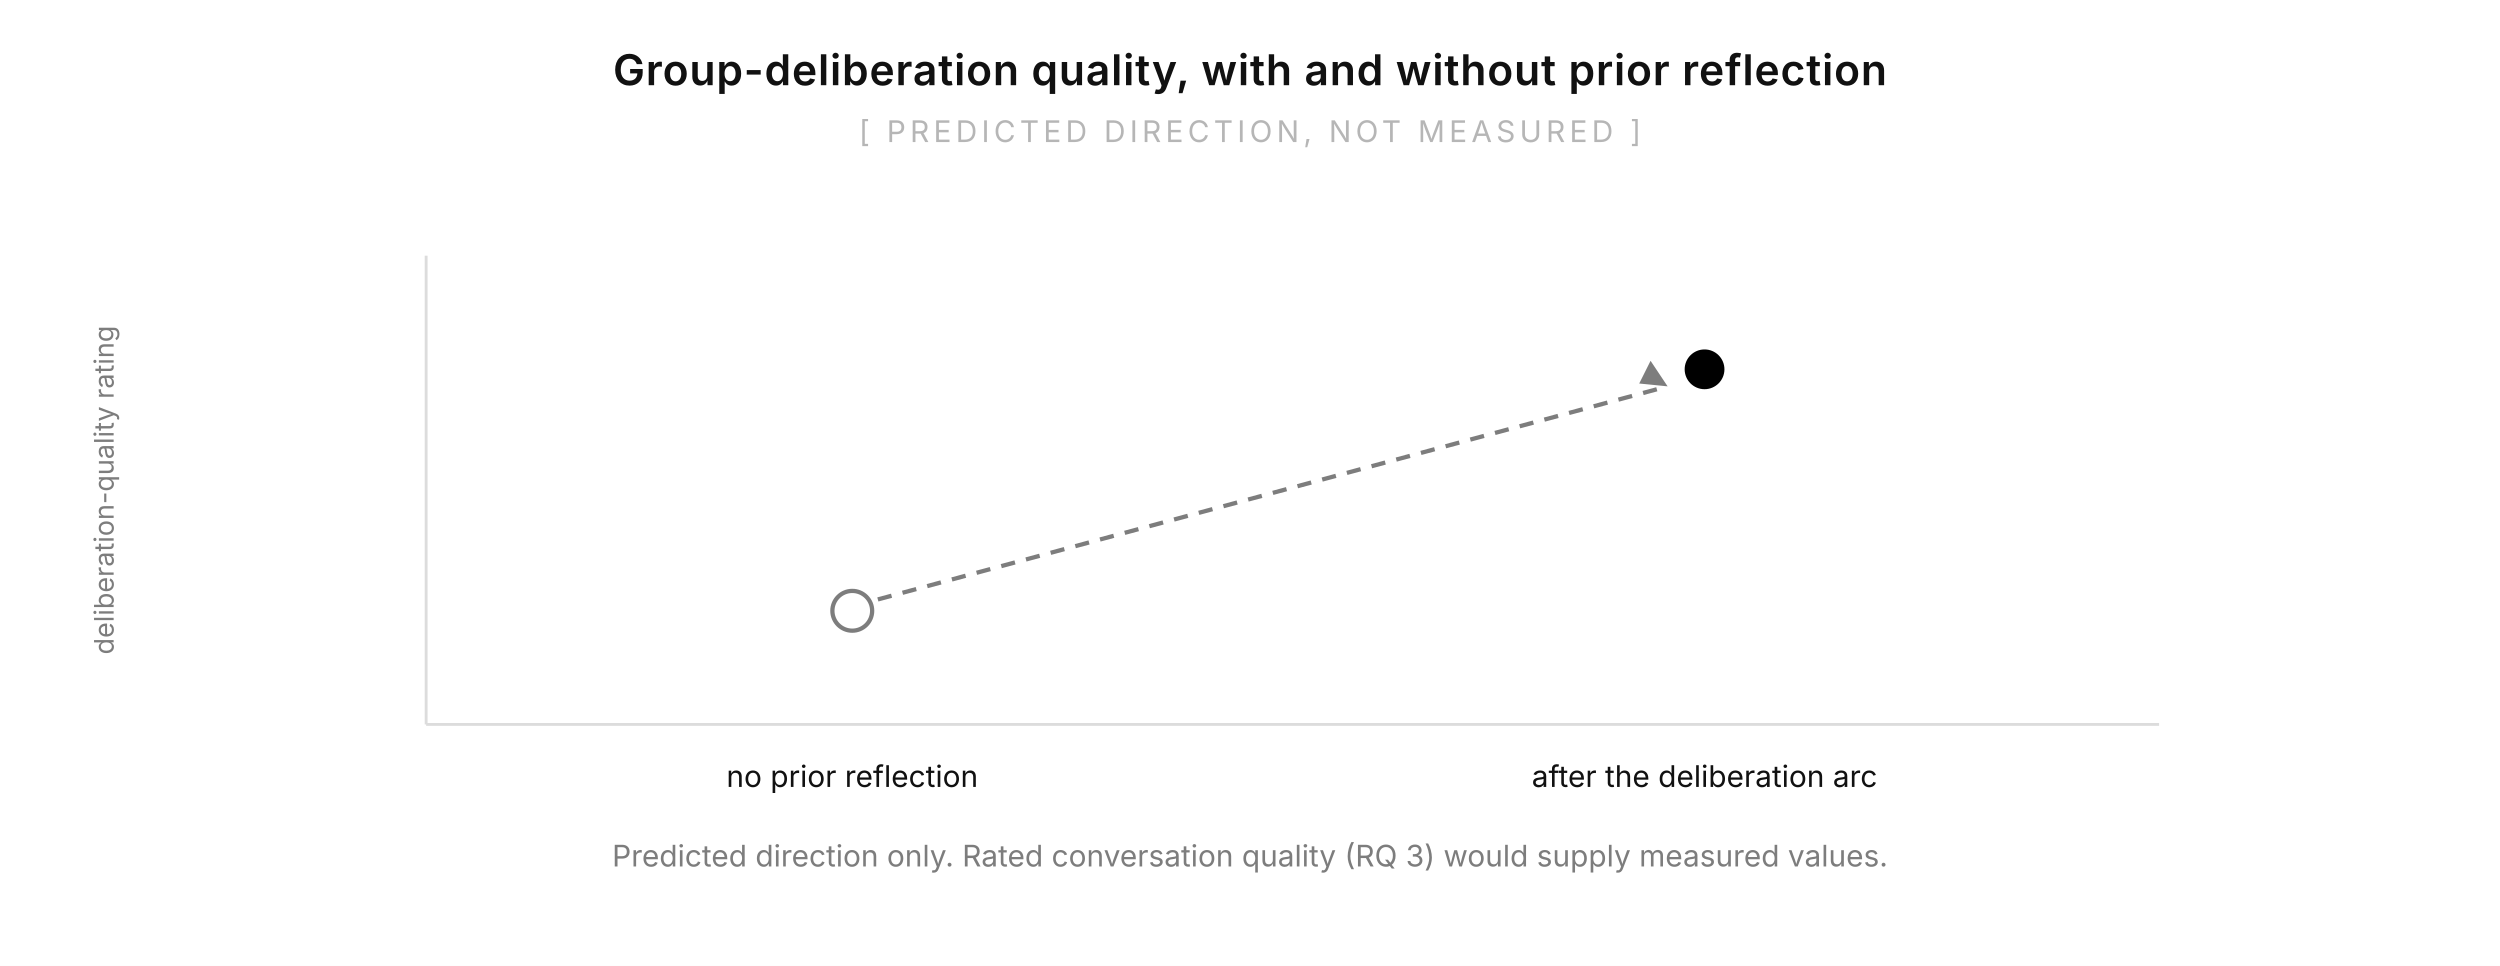
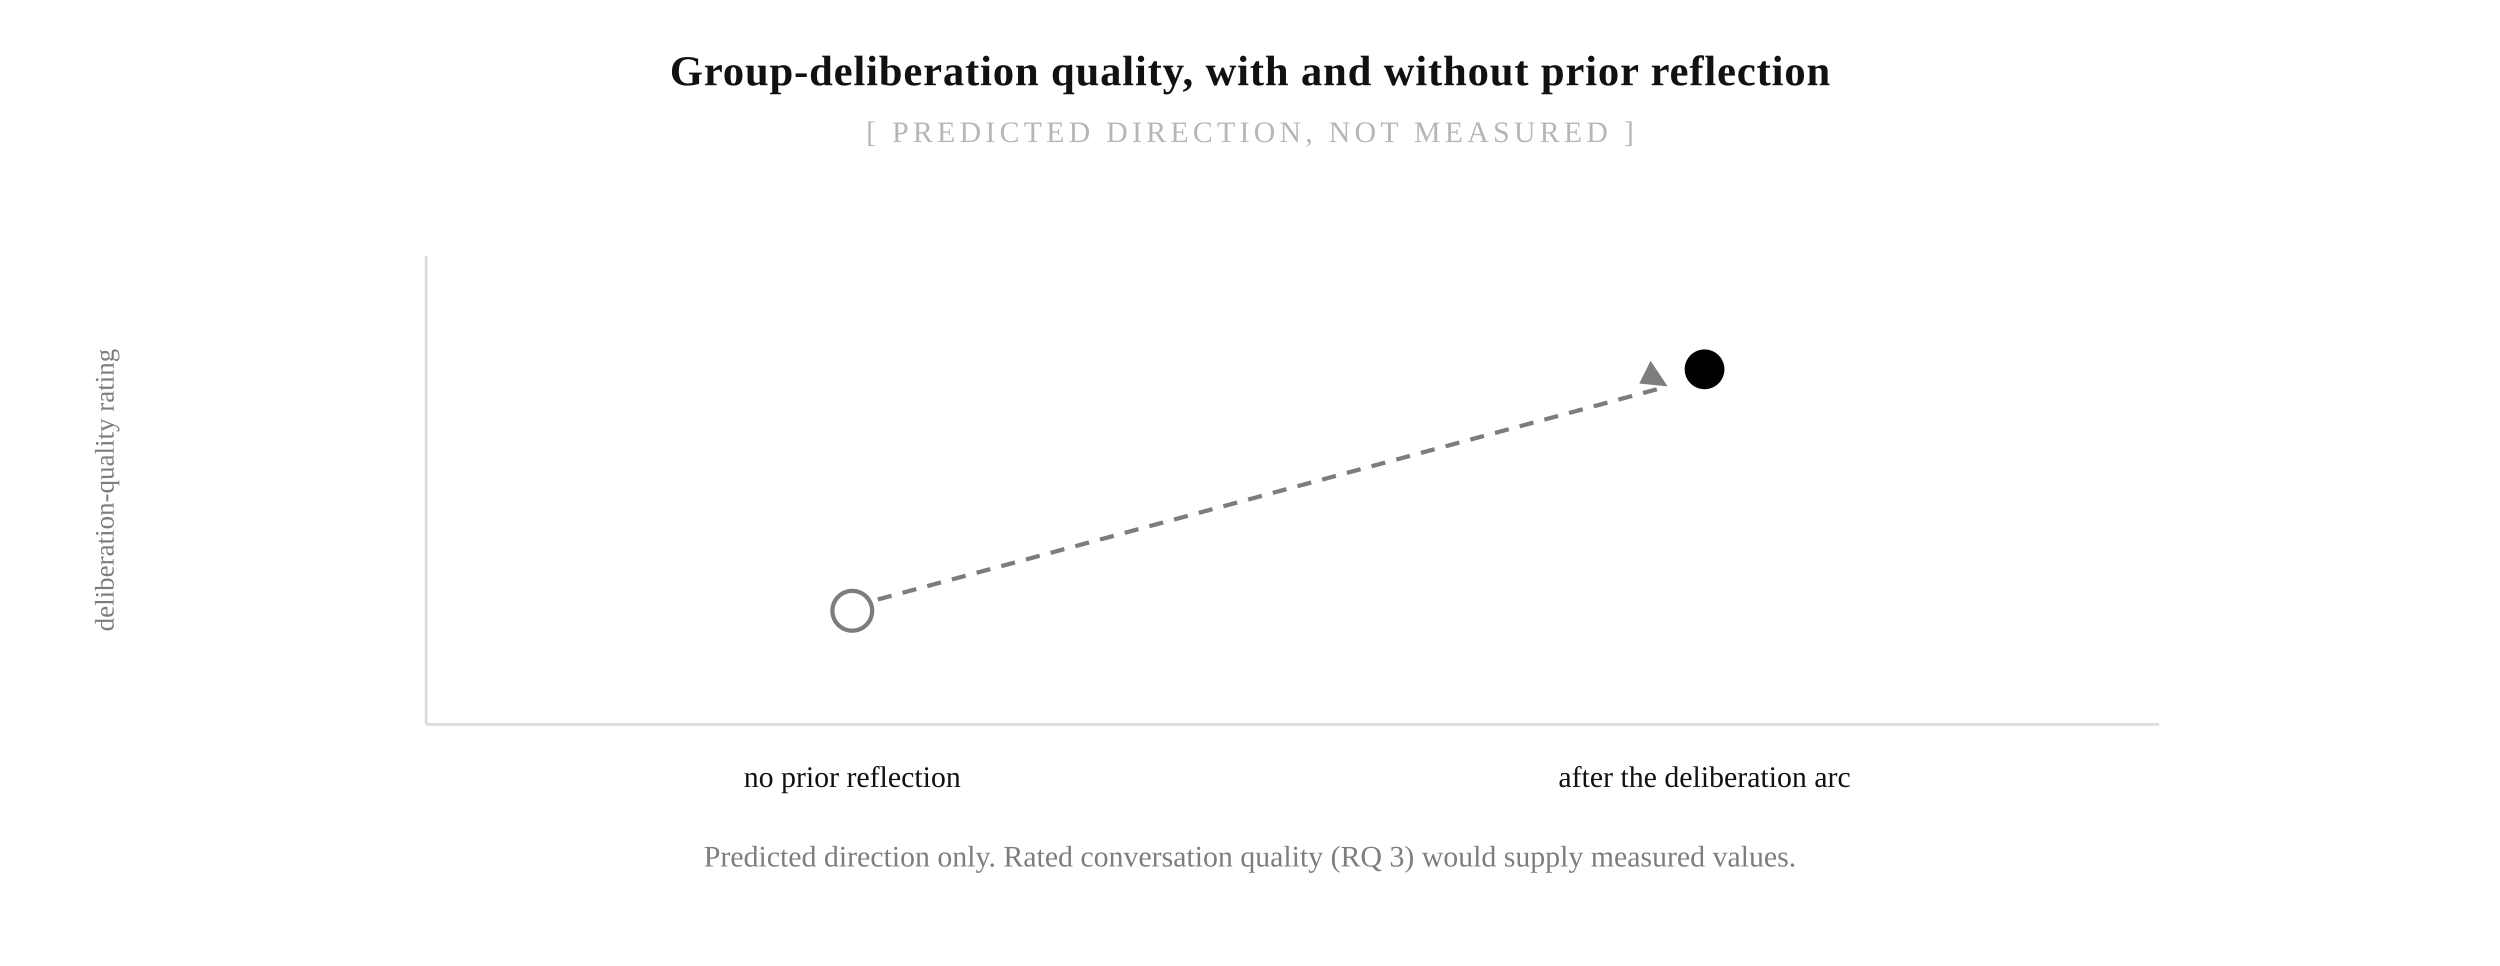
- <svg xmlns="http://www.w3.org/2000/svg" width="880" height="340" viewBox="0 0 880 340" preserveAspectRatio="xMidYMid meet" font-family="Inter, Helvetica Neue, Helvetica, Arial, sans-serif">
+ <svg xmlns="http://www.w3.org/2000/svg" width="880" height="340" viewBox="0 0 880 340" preserveAspectRatio="xMidYMid meet" font-family="'Crimson Pro', Georgia, 'Times New Roman', serif">
  <rect width="880" height="340" fill="#ffffff" />
  <text x="440.0" y="30" text-anchor="middle" font-size="15" font-weight="600" letter-spacing="0.3" fill="#111111">Group-deliberation quality, with and without prior reflection</text>
  <text x="440.0" y="50" text-anchor="middle" font-size="10.5" letter-spacing="1.5" fill="#b6b6b6">[ PREDICTED DIRECTION, NOT MEASURED ]</text>
  <line x1="150" y1="90" x2="150" y2="255" stroke="#dcdcdc" stroke-width="1" />
  <line x1="150" y1="255" x2="760" y2="255" stroke="#dcdcdc" stroke-width="1" />
  <text x="40" y="172.5" text-anchor="middle" font-size="9.5" fill="#7d7d7d" transform="rotate(-90 40 172.5)">deliberation-quality rating</text>
  <line x1="309" y1="211" x2="587" y2="136" stroke="#7d7d7d" stroke-width="1.5" stroke-dasharray="5 4" />
  <path d="M 587 136 l -10 -1 l 4 -8 z" fill="#7d7d7d" />
  <circle cx="300" cy="215" r="7" fill="#ffffff" stroke="#7d7d7d" stroke-width="1.5" />
  <circle cx="600" cy="130" r="7" fill="#000000" />
  <text x="300" y="277" text-anchor="middle" font-size="10.5" fill="#111111">no prior reflection</text>
  <text x="600" y="277" text-anchor="middle" font-size="10.5" fill="#111111">after the deliberation arc</text>
  <text x="440.0" y="305" text-anchor="middle" font-size="10.5" fill="#7d7d7d">Predicted direction only. Rated conversation quality (RQ 3) would supply measured values.</text>
</svg>
